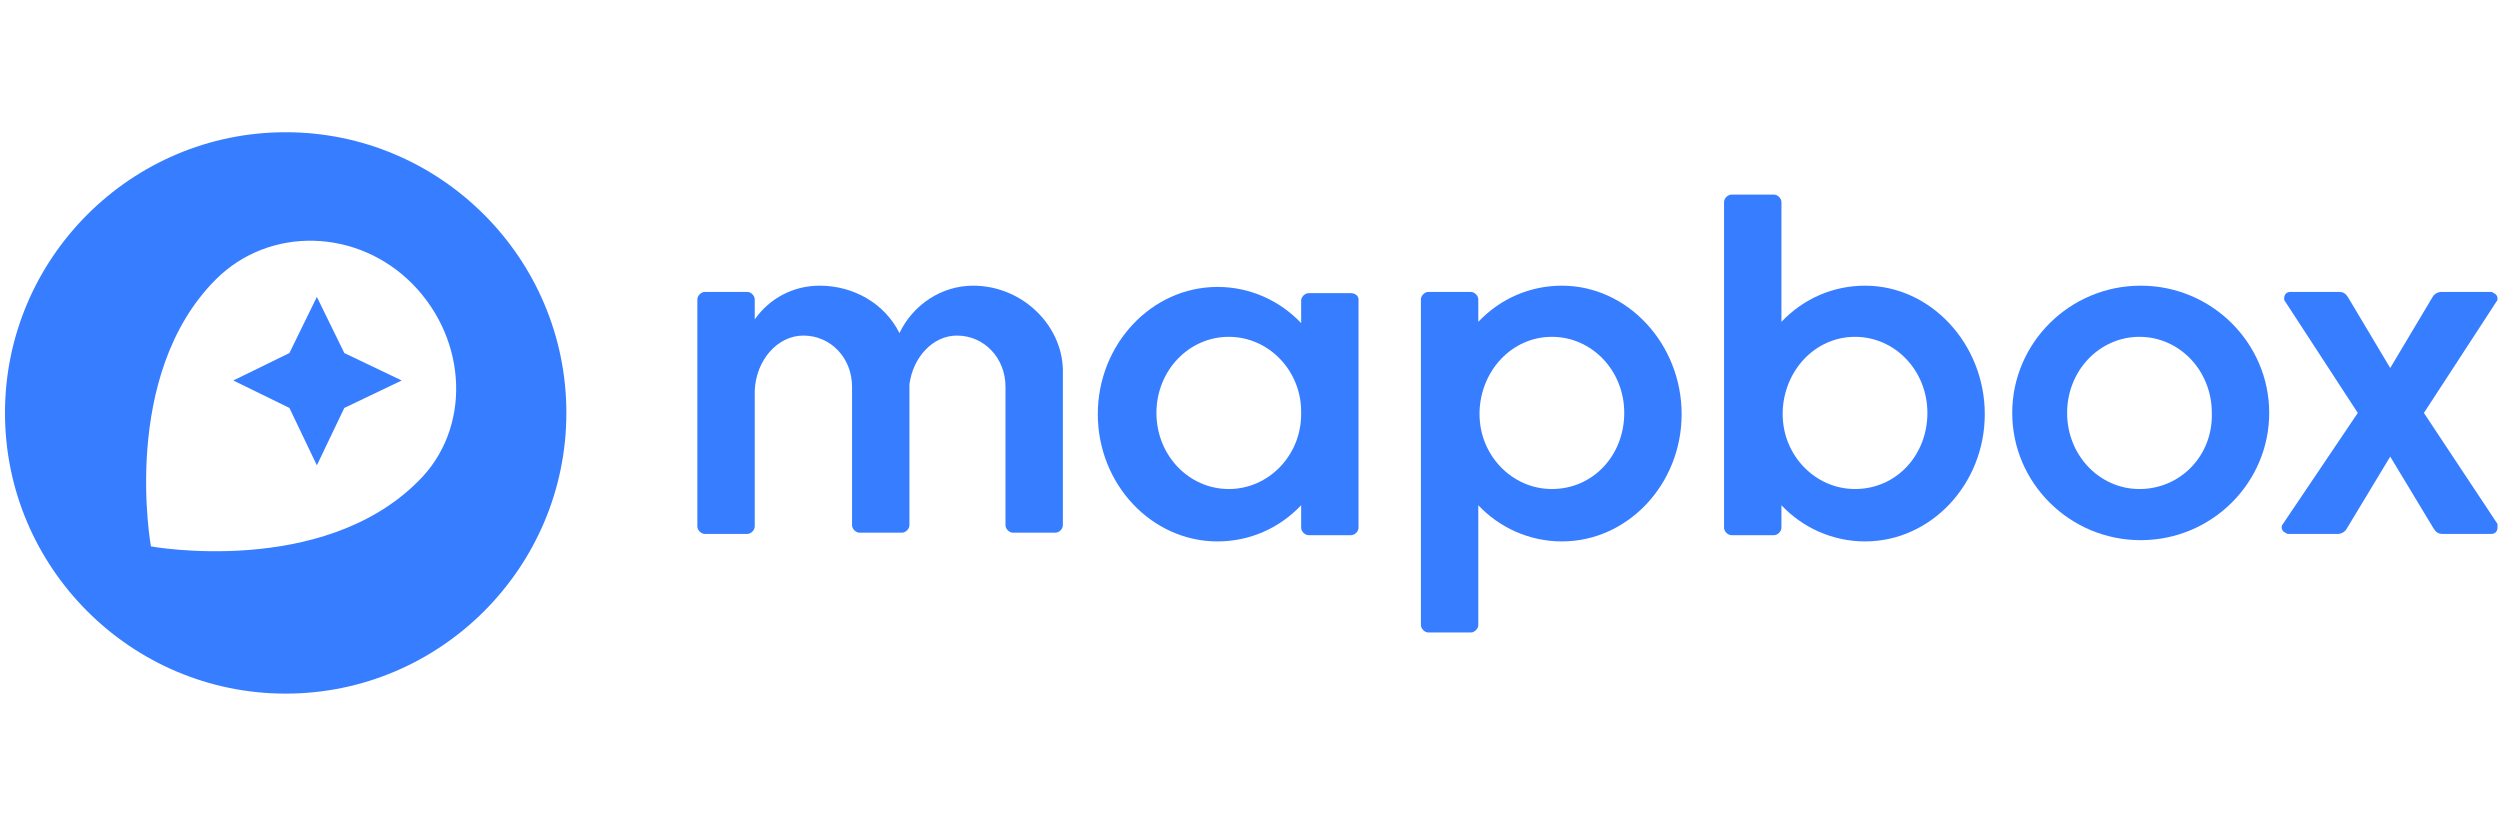
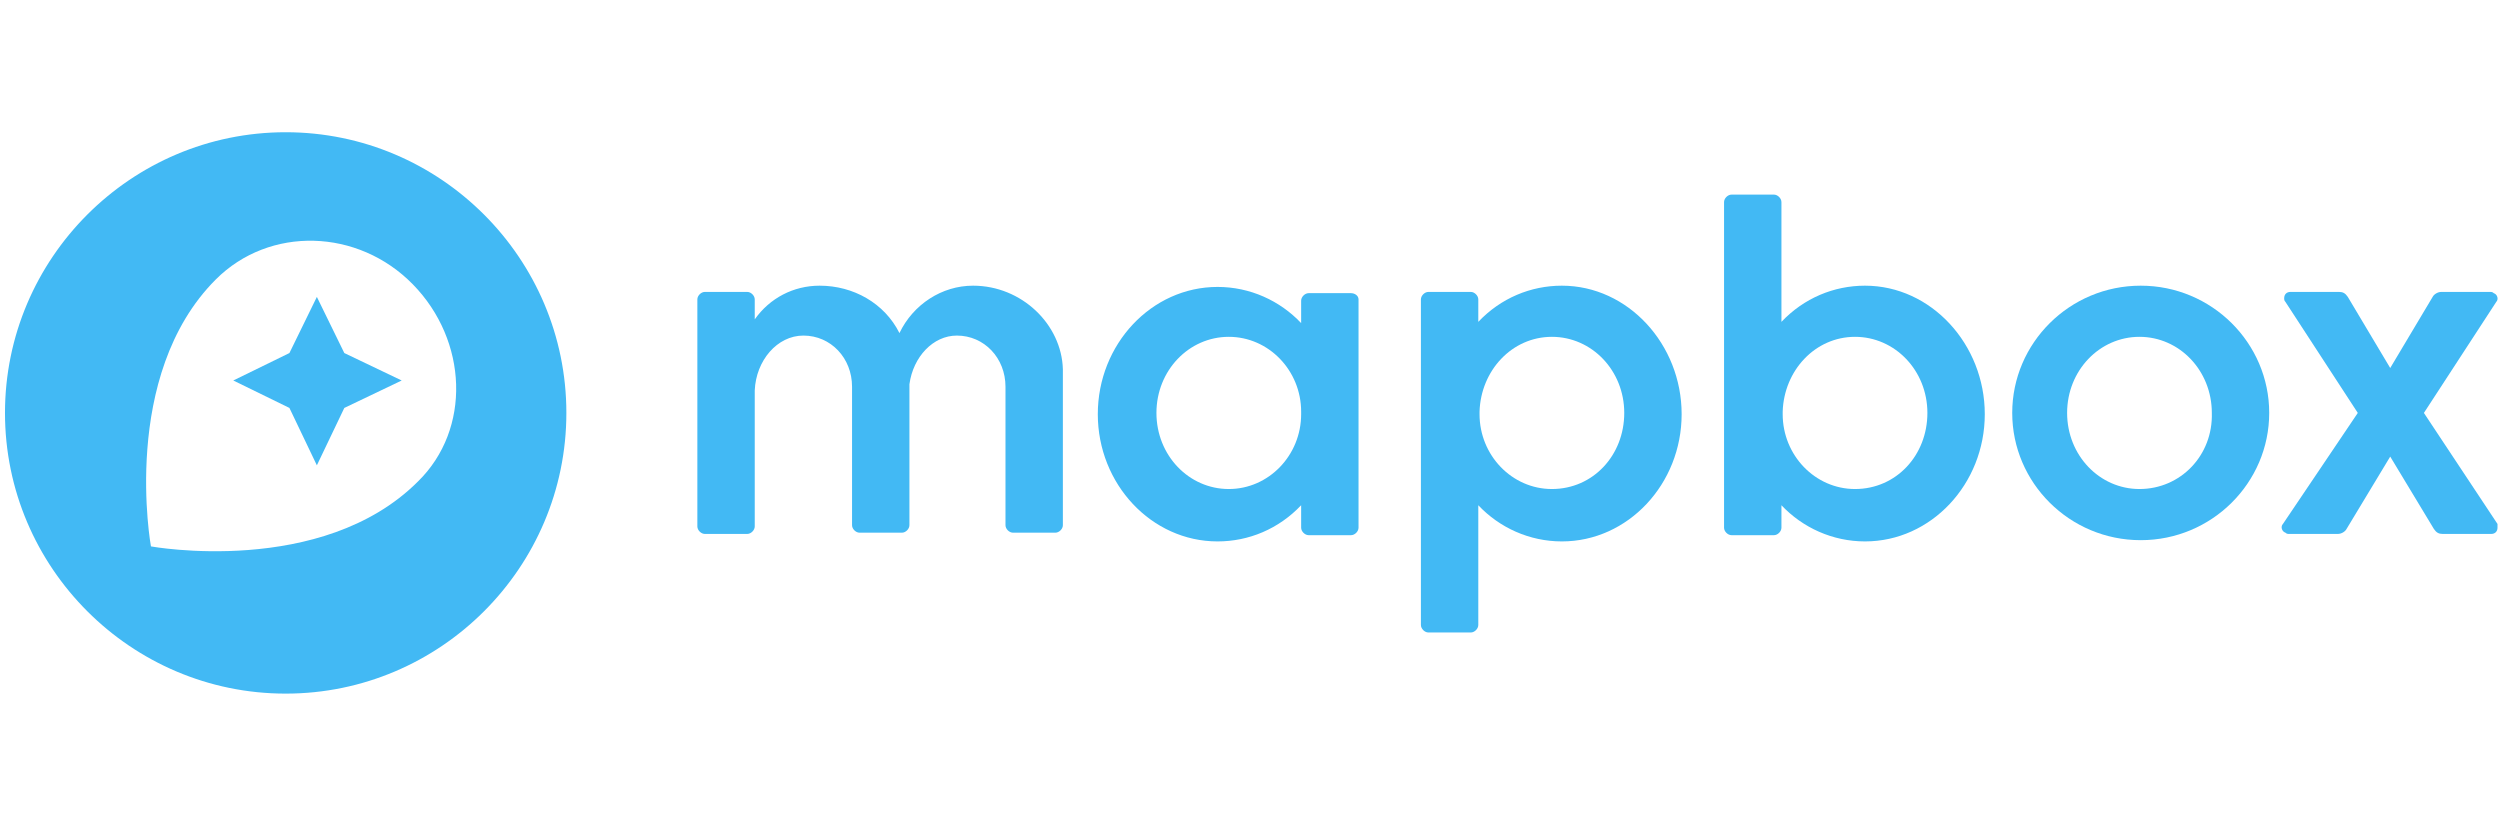
<svg xmlns="http://www.w3.org/2000/svg" version="1.1" id="Layer_1" x="0px" y="0px" viewBox="0 0 200.4 66.5" style="enable-background:new 0 0 200.4 66.5;" xml:space="preserve">
  <style type="text/css">
- 	.st0{fill:#377DFF;}
+ 	.st0{fill:#42b9f4;}
</style>
  <g>
    <path class="st0" d="M149.5,22.9c-2.5,0-4.9,1-6.7,2.9v-9.6c0-0.3-0.3-0.6-0.6-0.6l0,0h-3.4c-0.3,0-0.6,0.3-0.6,0.6v26.1   c0,0.3,0.3,0.6,0.6,0.6h3.4c0.3,0,0.6-0.3,0.6-0.6l0,0v-1.8c1.7,1.8,4.1,2.9,6.7,2.9c5.3,0,9.6-4.6,9.6-10.2S154.8,22.9,149.5,22.9   z M148.7,39.2c-3.2,0-5.8-2.7-5.8-6V33c0.1-3.3,2.6-6,5.8-6c3.2,0,5.8,2.7,5.8,6.1S152,39.2,148.7,39.2L148.7,39.2z" />
    <path class="st0" d="M171.6,22.9c-5.7,0-10.3,4.6-10.3,10.2s4.6,10.2,10.3,10.2c5.7,0,10.3-4.6,10.3-10.2S177.3,22.9,171.6,22.9z    M171.5,39.2c-3.2,0-5.8-2.7-5.8-6.1c0-3.4,2.6-6.1,5.8-6.1c3.2,0,5.8,2.7,5.8,6.1C177.4,36.5,174.8,39.2,171.5,39.2L171.5,39.2z" />
    <path class="st0" d="M108.3,23.5h-3.4c-0.3,0-0.6,0.3-0.6,0.6l0,0v1.8c-1.7-1.8-4.1-2.9-6.7-2.9c-5.3,0-9.6,4.6-9.6,10.2   s4.3,10.2,9.6,10.2c2.5,0,4.9-1,6.7-2.9v1.8c0,0.3,0.3,0.6,0.6,0.6l0,0h3.4c0.3,0,0.6-0.3,0.6-0.6l0,0V24   C108.9,23.7,108.6,23.5,108.3,23.5z M98.5,39.2c-3.2,0-5.8-2.7-5.8-6.1c0-3.4,2.6-6.1,5.8-6.1s5.8,2.7,5.8,6v0.2   C104.3,36.5,101.7,39.2,98.5,39.2L98.5,39.2z" />
    <path class="st0" d="M125.2,22.9c-2.5,0-4.9,1-6.7,2.9V24c0-0.3-0.3-0.6-0.6-0.6l0,0h-3.4c-0.3,0-0.6,0.3-0.6,0.6l0,0v26.1   c0,0.3,0.3,0.6,0.6,0.6l0,0h3.4c0.3,0,0.6-0.3,0.6-0.6l0,0v-9.6c1.7,1.8,4.1,2.9,6.7,2.9c5.3,0,9.6-4.6,9.6-10.2   S130.5,22.9,125.2,22.9z M124.4,39.2c-3.2,0-5.8-2.7-5.8-6V33c0.1-3.3,2.6-6,5.8-6c3.2,0,5.8,2.7,5.8,6.1S127.7,39.2,124.4,39.2   L124.4,39.2z" />
    <path class="st0" d="M78,22.9c-2.5,0-4.8,1.5-5.9,3.8c-1.2-2.4-3.7-3.8-6.4-3.8c-2.1,0-4,1-5.2,2.7V24c0-0.3-0.3-0.6-0.6-0.6l0,0   h-3.4c-0.3,0-0.6,0.3-0.6,0.6l0,0v18.2c0,0.3,0.3,0.6,0.6,0.6l0,0h3.4c0.3,0,0.6-0.3,0.6-0.6l0,0V31.3c0.1-2.4,1.8-4.4,3.9-4.4   c2.2,0,3.9,1.8,3.9,4.1v11.1c0,0.3,0.3,0.6,0.6,0.6h3.4c0.3,0,0.6-0.3,0.6-0.6l0,0l0-11.3c0.3-2.2,1.9-3.9,3.8-3.9   c2.2,0,3.9,1.8,3.9,4.1v11.1c0,0.3,0.3,0.6,0.6,0.6h3.4c0.3,0,0.6-0.3,0.6-0.6l0,0l0-12.5C85.1,26,81.9,22.9,78,22.9z" />
    <path class="st0" d="M200.2,42l-5.9-8.9l5.8-8.9c0.2-0.2,0.1-0.6-0.2-0.7c-0.1-0.1-0.2-0.1-0.3-0.1h-3.9c-0.3,0-0.6,0.2-0.7,0.4   l-3.4,5.7l-3.4-5.7c-0.2-0.3-0.4-0.4-0.7-0.4h-3.9c-0.3,0-0.5,0.2-0.5,0.5c0,0.1,0,0.2,0.1,0.3l5.8,8.9L183,42   c-0.2,0.2-0.1,0.6,0.2,0.7c0.1,0.1,0.2,0.1,0.3,0.1h3.9c0.3,0,0.6-0.2,0.7-0.4l3.5-5.8l3.5,5.8c0.2,0.3,0.4,0.4,0.7,0.4h3.9   c0.3,0,0.5-0.2,0.5-0.5C200.2,42.2,200.2,42.1,200.2,42z" />
  </g>
  <g>
    <path class="st0" d="M22.9,10.6c-12.4,0-22.5,10.1-22.5,22.5s10.1,22.5,22.5,22.5s22.5-10.1,22.5-22.5S35.3,10.6,22.9,10.6z    M33.5,38.6c-7.7,7.7-21.4,5.2-21.4,5.2s-2.5-13.7,5.2-21.4c4.3-4.3,11.4-4.1,15.8,0.4S37.8,34.4,33.5,38.6L33.5,38.6z" />
    <polygon class="st0" points="25.4,23.8 23.2,28.3 18.7,30.5 23.2,32.7 25.4,37.3 27.6,32.7 32.2,30.5 27.6,28.3  " />
  </g>
</svg>
